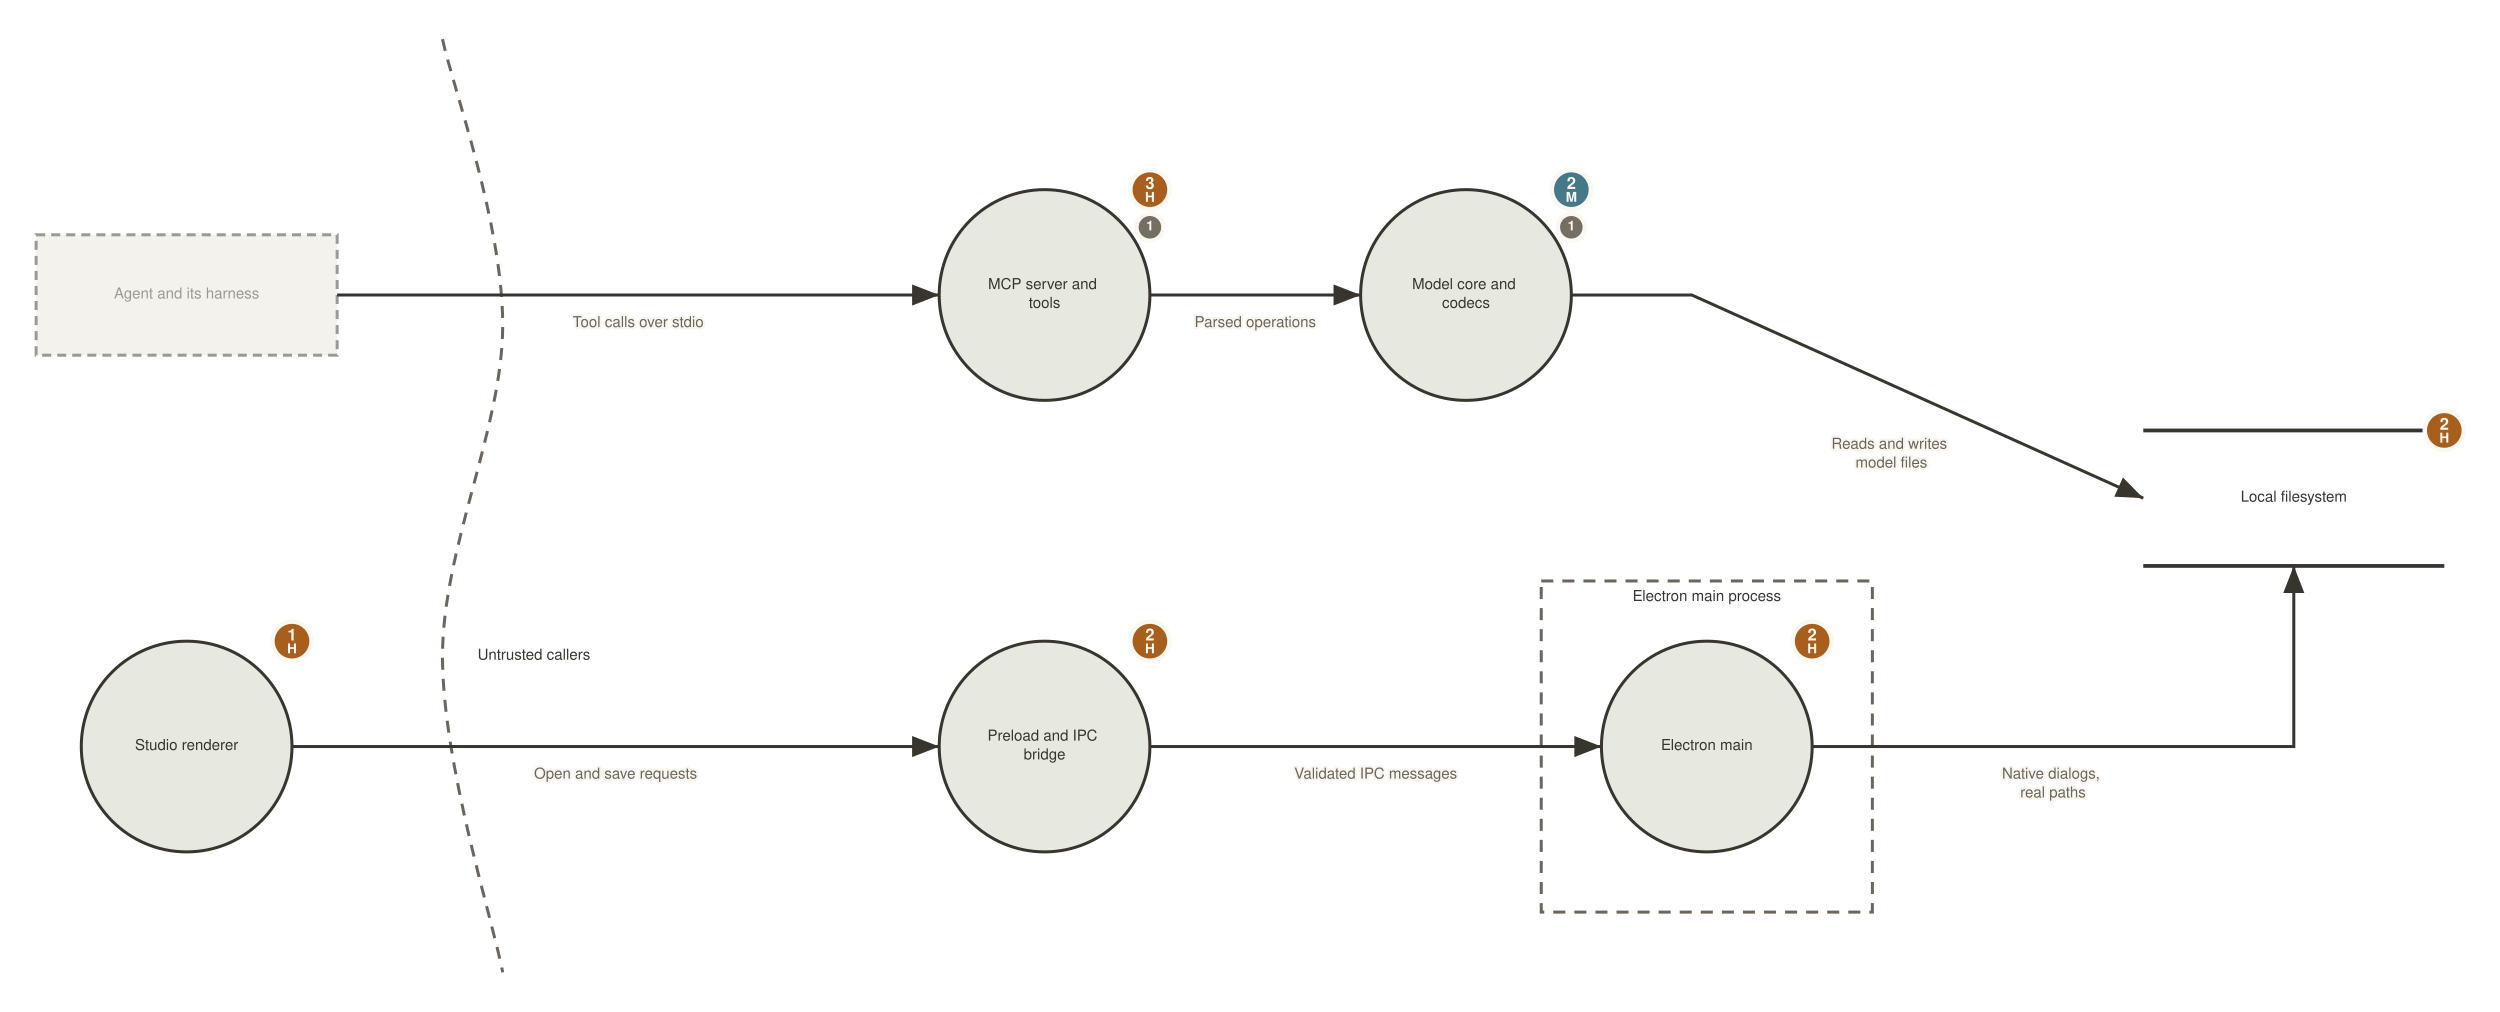
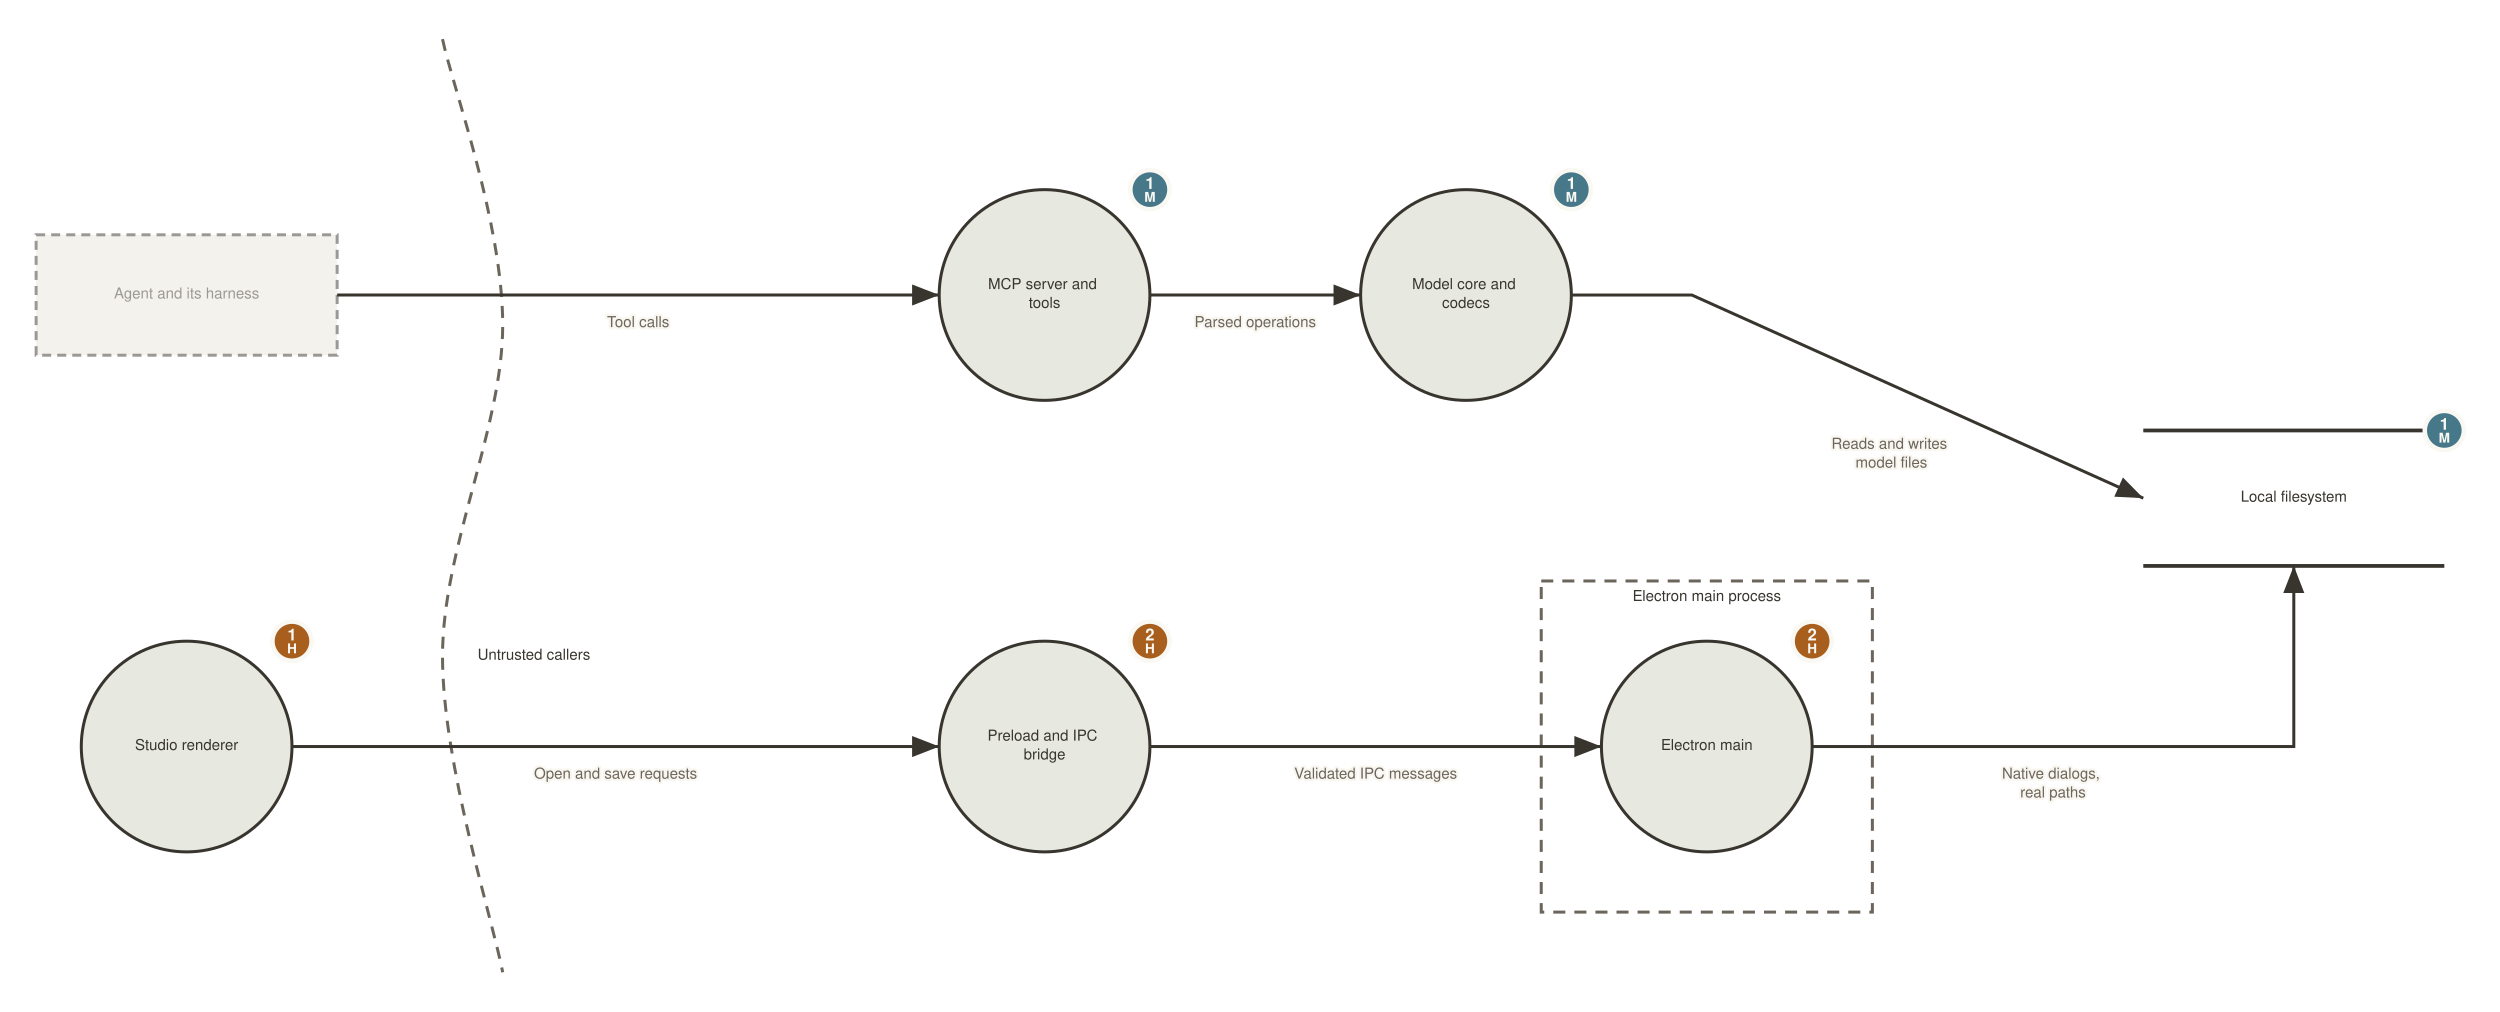
<svg xmlns="http://www.w3.org/2000/svg" viewBox="6 34 1661 672">
  <style>.pn-element {
  font-family: 'Helvetica Neue', Helvetica, Arial, sans-serif;
}
.pn-shape {
  fill: #FAF8F2;
  stroke: #38342E;
  stroke-width: 2;
}
.pn-actor {
  fill: #EAE5DA;
}
.pn-process {
  fill: #E7E9E1;
}
.pn-store {
  fill: none;
  stroke-width: 2.5;
}
.pn-boundary-box,
.pn-boundary-curve {
  fill: none;
  stroke: #6B655C;
  stroke-width: 2;
  stroke-dasharray: 8 6;
}
.pn-out-of-scope {
  opacity: 0.5;
}
.pn-out-of-scope .pn-shape {
  stroke-dasharray: 6 4;
}
.pn-label {
  fill: #38342E;
  font-size: 10px;
  font-weight: 500;
  text-anchor: middle;
  dominant-baseline: central;
}
.pn-note {
  fill: #6B655C;
  font-size: 12px;
  text-anchor: middle;
  dominant-baseline: central;
}
.pn-flow {
  fill: none;
}
.pn-flow-arrow {
  fill: #38342E;
  stroke: none;
}
.pn-flow-label {
  fill: #6B655C;
  font-size: 10px;
  text-anchor: middle;
  dominant-baseline: central;
  paint-order: stroke;
  stroke: #F9F6F0;
  stroke-width: 3;
  stroke-linejoin: round;
}
.pn-badge {
  stroke: #FAF8F2;
  stroke-width: 3;
}
.pn-badge-count {
  fill: #FAF8F2;
  stroke: none;
  font-weight: 600;
  text-anchor: middle;
  dominant-baseline: central;
}
.pn-badge-primary .pn-badge-count {
  font-size: 11px;
}
.pn-badge-secondary .pn-badge-count {
  font-size: 9px;
}
.pn-badge-mark {
  fill: #FAF8F2;
  stroke: none;
  font-size: 9px;
  font-weight: 700;
  text-anchor: middle;
  dominant-baseline: central;
}
.pn-badge-flag {
  stroke-linejoin: round;
}
.pn-tone-critical {
  fill: #C14339;
}
.pn-tone-high {
  fill: #A85E1D;
}
.pn-tone-medium {
  fill: #46788A;
}
.pn-tone-low {
  fill: #4B6B50;
}
.pn-tone-neutral {
  fill: #756E63;
}
.pn-tone-flag {
  fill: #38342E;
}
</style>
  <g transform="translate(298, 58)">
    <g class="pn-element">
      <path class="pn-shape pn-boundary-curve" d="M 2 2 C 8.667 33.667 42 123.667 42 192 C 42 260.333 2 340.333 2 412 C 2 483.667 35.333 587 42 622" />
      <text class="pn-label" x="62.75" y="412">
        <tspan x="62.75" dy="0">Untrusted callers</tspan>
      </text>
    </g>
  </g>
  <g transform="translate(1030, 420)">
    <g class="pn-element">
      <rect class="pn-shape pn-boundary-box" width="220" height="220" />
      <text class="pn-label" x="110" y="11">
        <tspan x="110" dy="0">Electron main process</tspan>
      </text>
    </g>
  </g>
  <g transform="translate(30, 190)">
    <g class="pn-element pn-out-of-scope">
      <rect class="pn-shape pn-actor" width="200" height="80" />
      <text class="pn-label" x="100" y="40">
        <tspan x="100" dy="0">Agent and its harness</tspan>
      </text>
    </g>
  </g>
  <g transform="translate(60, 460)">
    <g class="pn-element">
      <circle class="pn-shape pn-process" cx="70" cy="70" r="70" />
      <text class="pn-label" x="70" y="70">
        <tspan x="70" dy="0">Studio renderer</tspan>
      </text>
      <g class="pn-badge" transform="translate(140, 0)">
        <g class="pn-badge-primary">
          <circle class="pn-tone-high" r="13" />
          <text class="pn-badge-count" y="-3">1</text>
          <text class="pn-badge-mark" y="6">H</text>
        </g>
      </g>
    </g>
  </g>
  <g transform="translate(630, 160)">
    <g class="pn-element">
      <circle class="pn-shape pn-process" cx="70" cy="70" r="70" />
      <text class="pn-label" x="70" y="63.75">
        <tspan x="70" dy="0">MCP server and</tspan>
        <tspan x="70" dy="12.5">tools</tspan>
      </text>
      <g class="pn-badge" transform="translate(140, 0)">
        <g class="pn-badge-primary">
-           <circle class="pn-tone-high" r="13" />
-           <text class="pn-badge-count" y="-3">3</text>
-           <text class="pn-badge-mark" y="6">H</text>
-         </g>
-         <g class="pn-badge-secondary" transform="translate(0, 25)">
-           <circle class="pn-tone-neutral" r="9" />
-           <text class="pn-badge-count">1</text>
+           <circle class="pn-tone-medium" r="13" />
+           <text class="pn-badge-count" y="-3">1</text>
+           <text class="pn-badge-mark" y="6">M</text>
        </g>
      </g>
    </g>
  </g>
  <g transform="translate(910, 160)">
    <g class="pn-element">
      <circle class="pn-shape pn-process" cx="70" cy="70" r="70" />
      <text class="pn-label" x="70" y="63.75">
        <tspan x="70" dy="0">Model core and</tspan>
        <tspan x="70" dy="12.5">codecs</tspan>
      </text>
      <g class="pn-badge" transform="translate(140, 0)">
        <g class="pn-badge-primary">
          <circle class="pn-tone-medium" r="13" />
-           <text class="pn-badge-count" y="-3">2</text>
+           <text class="pn-badge-count" y="-3">1</text>
          <text class="pn-badge-mark" y="6">M</text>
-         </g>
-         <g class="pn-badge-secondary" transform="translate(0, 25)">
-           <circle class="pn-tone-neutral" r="9" />
-           <text class="pn-badge-count">1</text>
        </g>
      </g>
    </g>
  </g>
  <g transform="translate(630, 460)">
    <g class="pn-element">
      <circle class="pn-shape pn-process" cx="70" cy="70" r="70" />
      <text class="pn-label" x="70" y="63.75">
        <tspan x="70" dy="0">Preload and IPC</tspan>
        <tspan x="70" dy="12.5">bridge</tspan>
      </text>
      <g class="pn-badge" transform="translate(140, 0)">
        <g class="pn-badge-primary">
          <circle class="pn-tone-high" r="13" />
          <text class="pn-badge-count" y="-3">2</text>
          <text class="pn-badge-mark" y="6">H</text>
        </g>
      </g>
    </g>
  </g>
  <g transform="translate(1070, 460)">
    <g class="pn-element">
      <circle class="pn-shape pn-process" cx="70" cy="70" r="70" />
      <text class="pn-label" x="70" y="70">
        <tspan x="70" dy="0">Electron main</tspan>
      </text>
      <g class="pn-badge" transform="translate(140, 0)">
        <g class="pn-badge-primary">
          <circle class="pn-tone-high" r="13" />
          <text class="pn-badge-count" y="-3">2</text>
          <text class="pn-badge-mark" y="6">H</text>
        </g>
      </g>
    </g>
  </g>
  <g transform="translate(1430, 320)">
    <g class="pn-element">
      <line class="pn-shape pn-store" x1="0" y1="0" x2="200" y2="0" />
      <line class="pn-shape pn-store" x1="0" y1="90" x2="200" y2="90" />
      <text class="pn-label" x="100" y="45">
        <tspan x="100" dy="0">Local filesystem</tspan>
      </text>
      <g class="pn-badge" transform="translate(200, 0)">
        <g class="pn-badge-primary">
-           <circle class="pn-tone-high" r="13" />
-           <text class="pn-badge-count" y="-3">2</text>
-           <text class="pn-badge-mark" y="6">H</text>
+           <circle class="pn-tone-medium" r="13" />
+           <text class="pn-badge-count" y="-3">1</text>
+           <text class="pn-badge-mark" y="6">M</text>
        </g>
      </g>
    </g>
  </g>
  <g class="pn-element">
    <path class="pn-shape pn-flow" d="M 230 230 L 630 230" />
    <path class="pn-flow-arrow" d="M 630 230 L 612 237 L 612 223 Z" />
    <text class="pn-flow-label" x="430" y="249">
-       <tspan x="430" dy="0">Tool calls over stdio</tspan>
+       <tspan x="430" dy="0">Tool calls</tspan>
    </text>
  </g>
  <g class="pn-element">
    <path class="pn-shape pn-flow" d="M 770 230 L 910 230" />
    <path class="pn-flow-arrow" d="M 910 230 L 892 237 L 892 223 Z" />
    <text class="pn-flow-label" x="840" y="249">
      <tspan x="840" dy="0">Parsed operations</tspan>
    </text>
  </g>
  <g class="pn-element">
    <path class="pn-shape pn-flow" d="M 1050 230 L 1130 230 L 1430 365" />
    <path class="pn-flow-arrow" d="M 1430 365 L 1410.713 363.997 L 1416.458 351.23 Z" />
    <text class="pn-flow-label" x="1262.635" y="329.838">
      <tspan x="1262.635" dy="0">Reads and writes</tspan>
      <tspan x="1262.635" dy="12.5">model files</tspan>
    </text>
  </g>
  <g class="pn-element">
    <path class="pn-shape pn-flow" d="M 200 530 L 630 530" />
    <path class="pn-flow-arrow" d="M 630 530 L 612 537 L 612 523 Z" />
    <text class="pn-flow-label" x="415" y="549">
      <tspan x="415" dy="0">Open and save requests</tspan>
    </text>
  </g>
  <g class="pn-element">
    <path class="pn-shape pn-flow" d="M 770 530 L 1070 530" />
    <path class="pn-flow-arrow" d="M 1070 530 L 1052 537 L 1052 523 Z" />
    <text class="pn-flow-label" x="920" y="549">
      <tspan x="920" dy="0">Validated IPC messages</tspan>
    </text>
  </g>
  <g class="pn-element">
    <path class="pn-shape pn-flow" d="M 1210 530 L 1530 530 L 1530 410" />
    <path class="pn-flow-arrow" d="M 1530 410 L 1537 428 L 1523 428 Z" />
    <text class="pn-flow-label" x="1370" y="549">
      <tspan x="1370" dy="0">Native dialogs,</tspan>
      <tspan x="1370" dy="12.5">real paths</tspan>
    </text>
  </g>
</svg>
